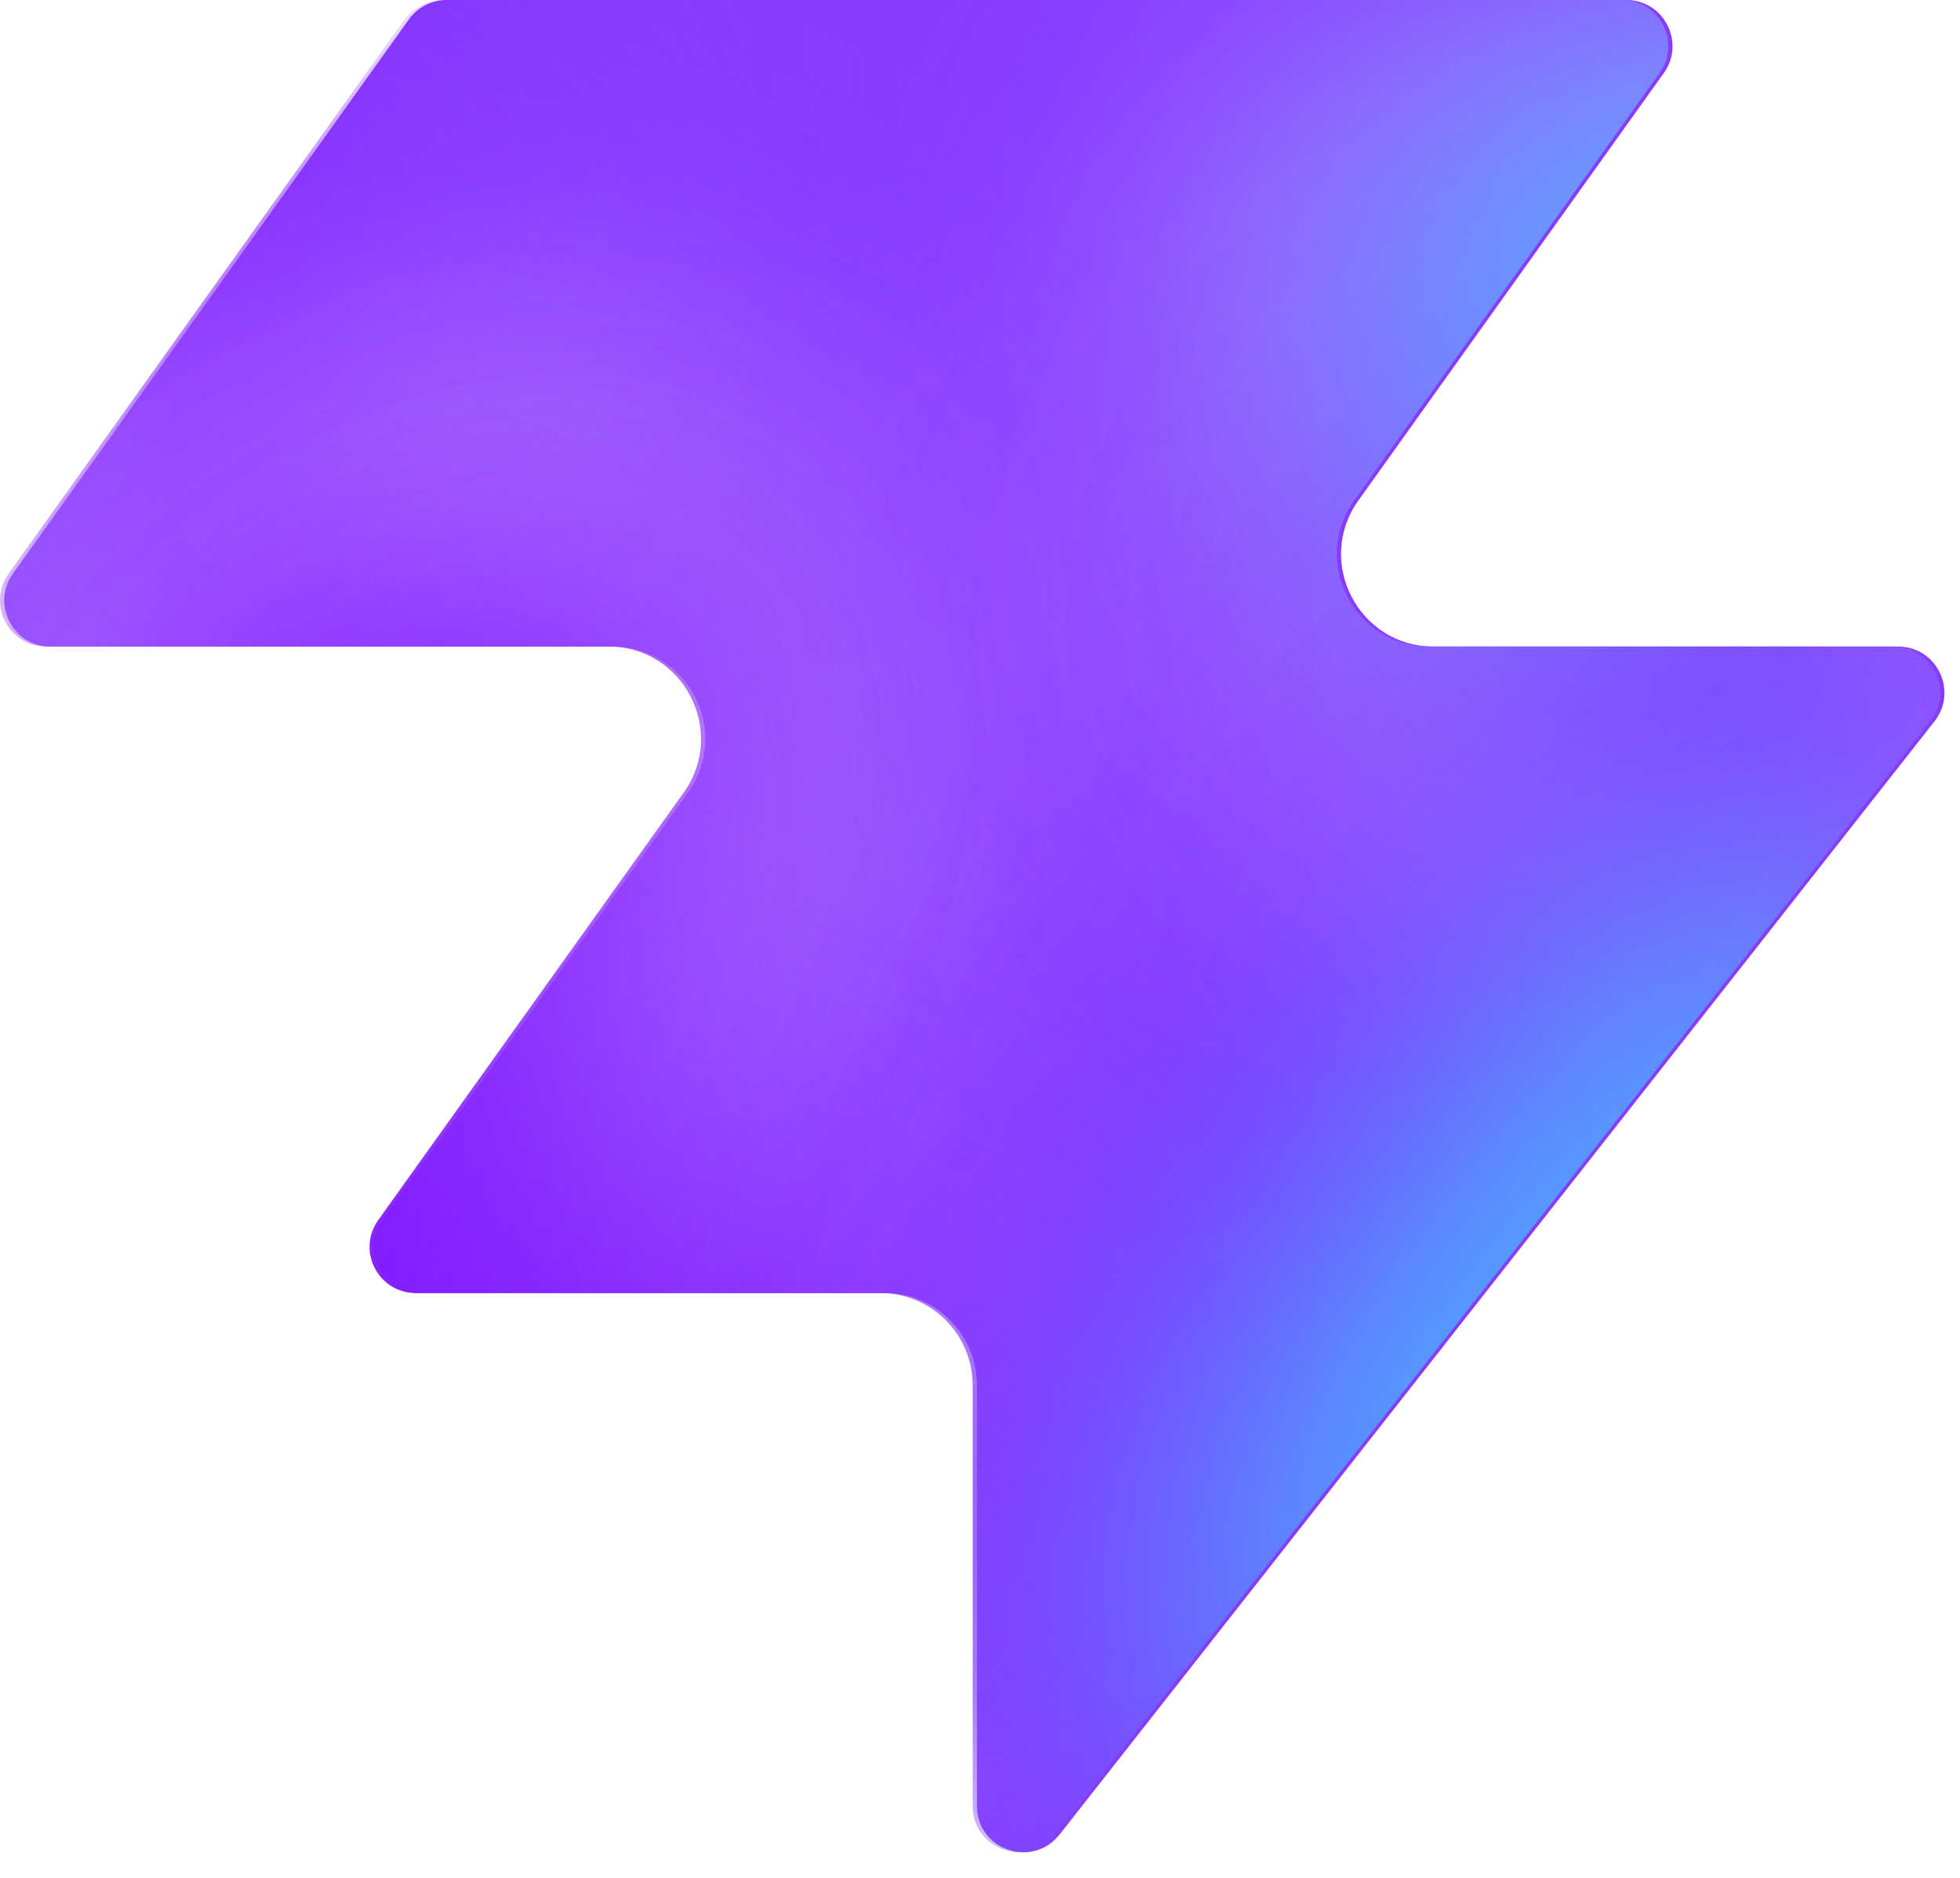
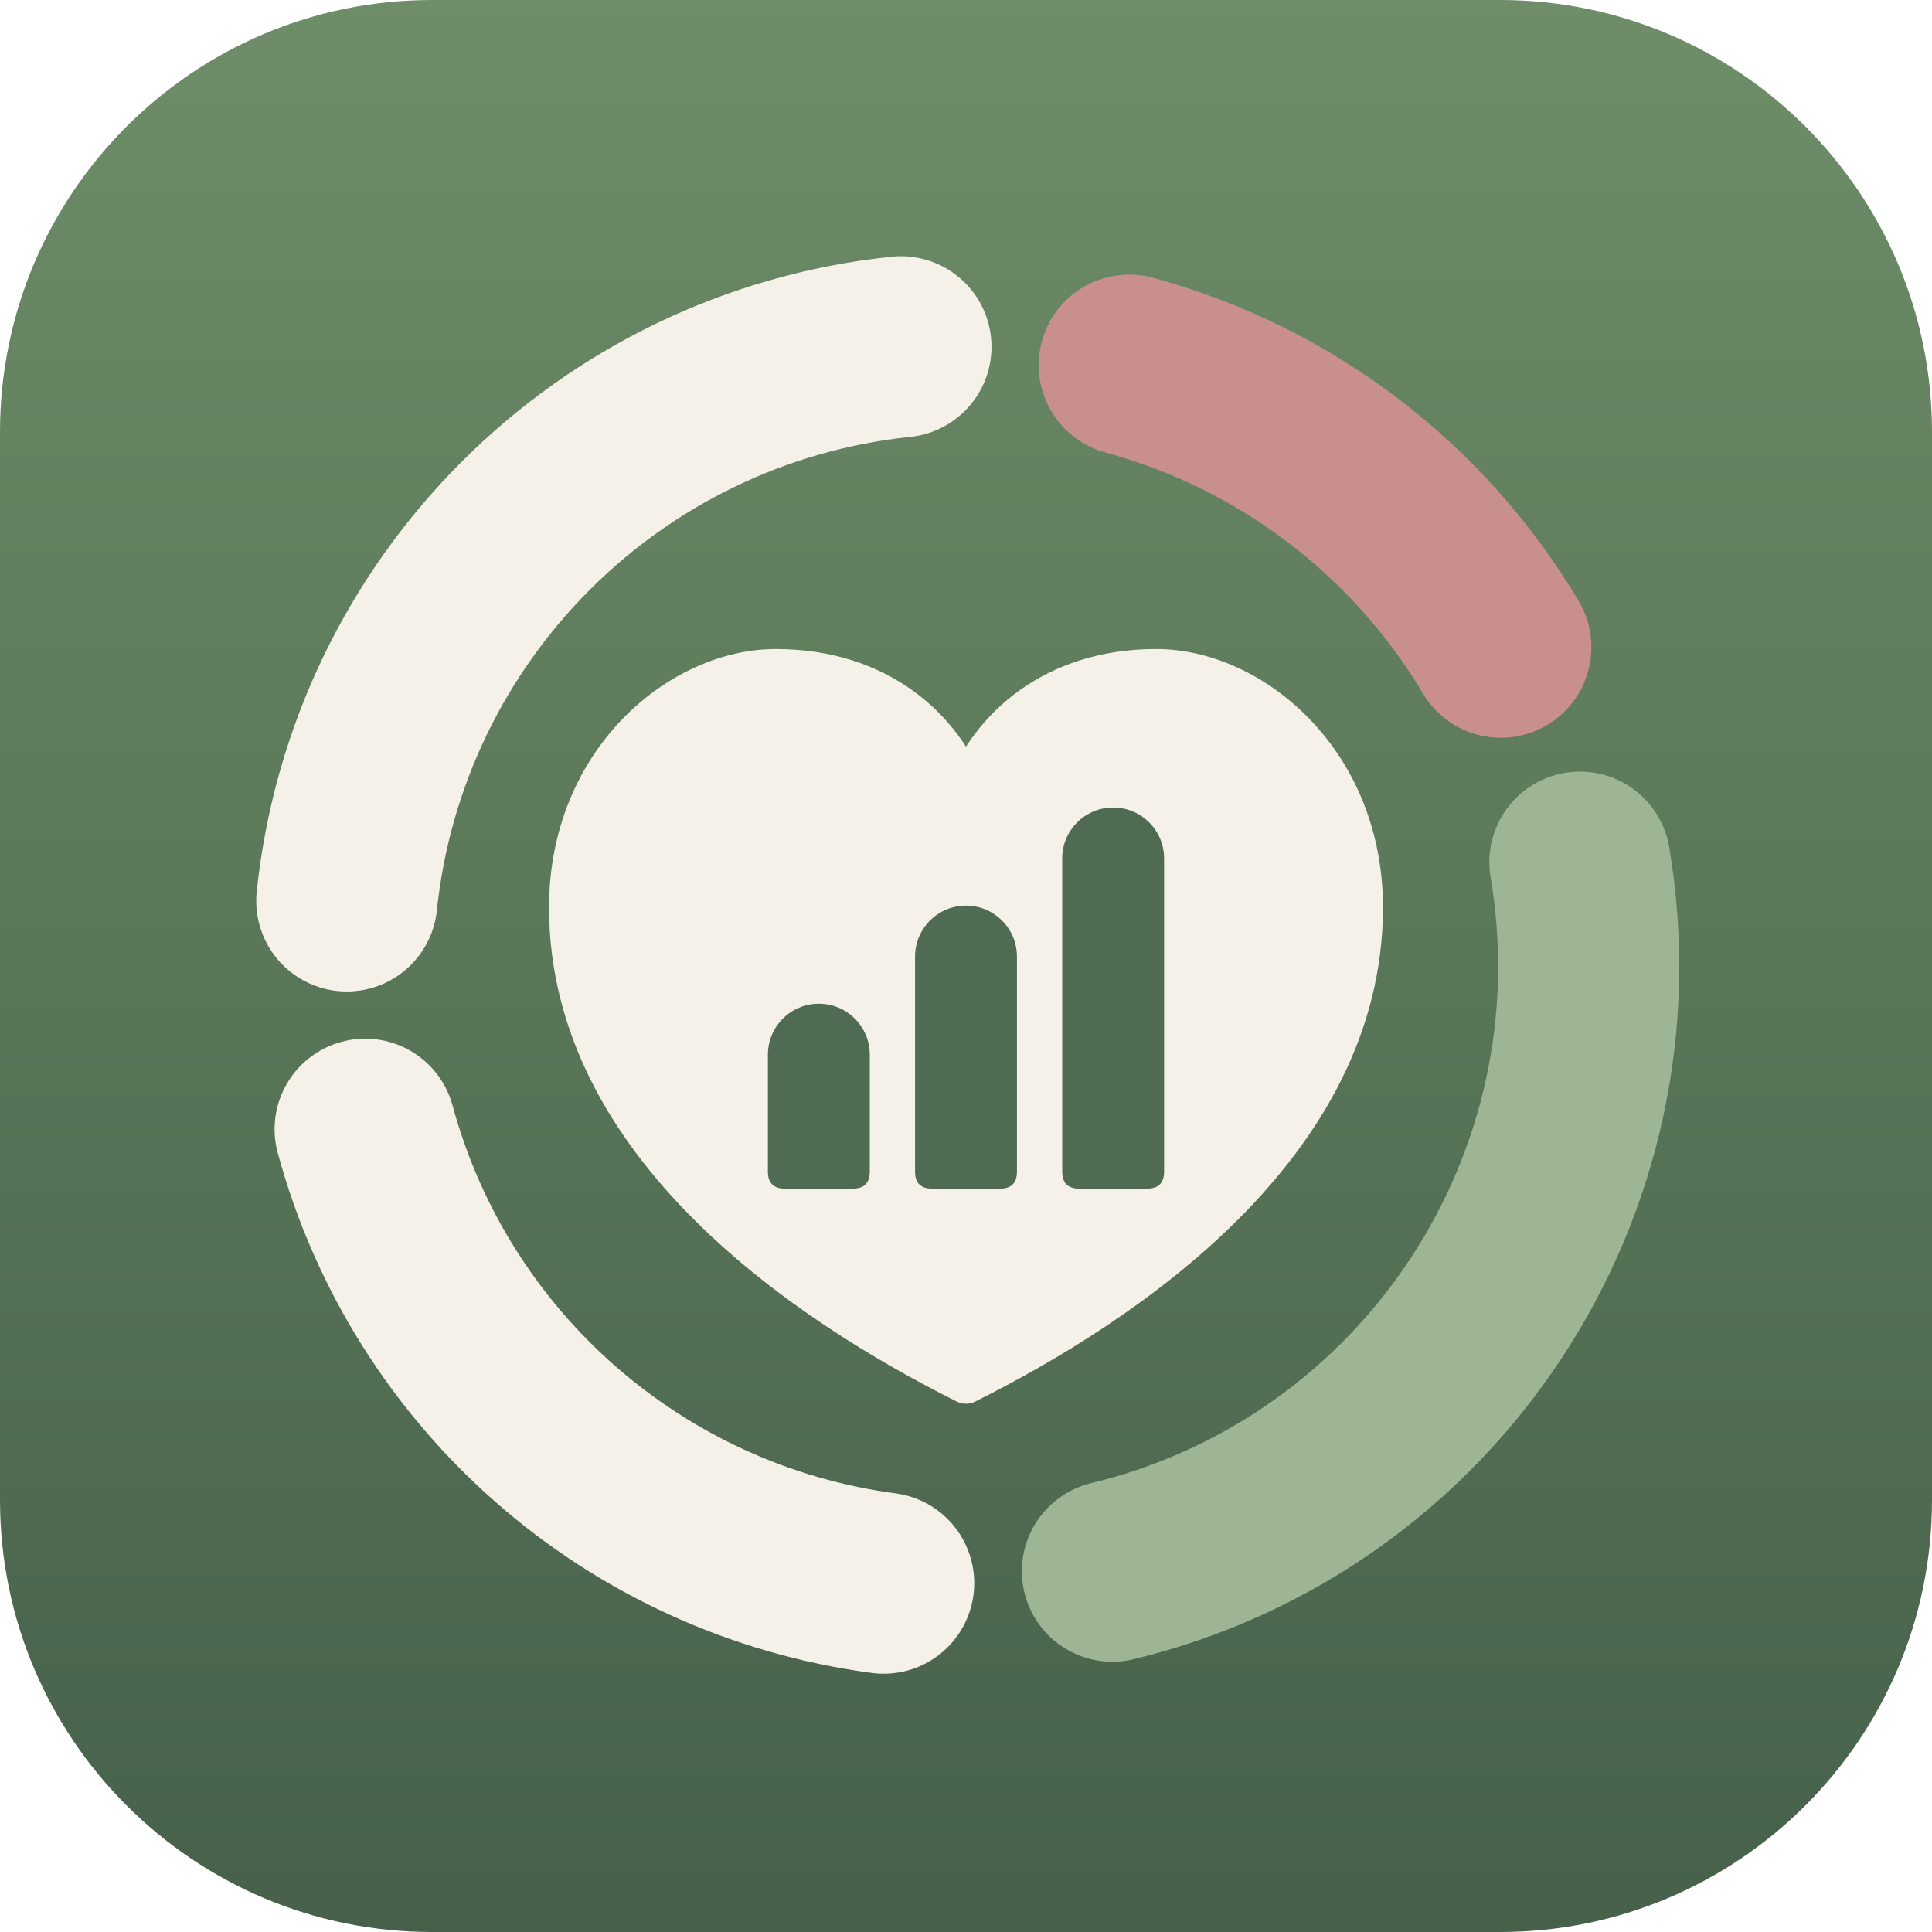
- <svg xmlns="http://www.w3.org/2000/svg" width="48" height="46" fill="none" viewBox="0 0 48 46">
-   <path fill="#863bff" d="M25.946 44.938c-.664.845-2.021.375-2.021-.698V33.937a2.26 2.26 0 0 0-2.262-2.262H10.287c-.92 0-1.456-1.04-.92-1.788l7.48-10.471c1.07-1.497 0-3.578-1.842-3.578H1.237c-.92 0-1.456-1.04-.92-1.788L10.013.474c.214-.297.556-.474.92-.474h28.894c.92 0 1.456 1.04.92 1.788l-7.48 10.471c-1.07 1.498 0 3.579 1.842 3.579h11.377c.943 0 1.473 1.088.89 1.83L25.947 44.94z" style="fill:#863bff;fill:color(display-p3 .525 .23 1);fill-opacity:1" />
-   <mask id="a" width="48" height="46" x="0" y="0" maskUnits="userSpaceOnUse" style="mask-type:alpha">
-     <path fill="#000" d="M25.842 44.938c-.664.844-2.021.375-2.021-.698V33.937a2.26 2.26 0 0 0-2.262-2.262H10.183c-.92 0-1.456-1.04-.92-1.788l7.48-10.471c1.07-1.498 0-3.579-1.842-3.579H1.133c-.92 0-1.456-1.04-.92-1.787L9.91.473c.214-.297.556-.474.92-.474h28.894c.92 0 1.456 1.04.92 1.788l-7.48 10.471c-1.07 1.498 0 3.578 1.842 3.578h11.377c.943 0 1.473 1.088.89 1.832L25.843 44.94z" style="fill:#000;fill-opacity:1" />
-   </mask>
-   <g mask="url(#a)">
-     <g filter="url(#b)">
-       <ellipse cx="5.508" cy="14.704" fill="#ede6ff" rx="5.508" ry="14.704" style="fill:#ede6ff;fill:color(display-p3 .927 .903 1);fill-opacity:1" transform="matrix(.00324 1 1 -.00324 -4.47 31.516)" />
-     </g>
-     <g filter="url(#c)">
-       <ellipse cx="10.399" cy="29.851" fill="#ede6ff" rx="10.399" ry="29.851" style="fill:#ede6ff;fill:color(display-p3 .927 .903 1);fill-opacity:1" transform="matrix(.00324 1 1 -.00324 -39.328 7.883)" />
-     </g>
-     <g filter="url(#d)">
-       <ellipse cx="5.508" cy="30.487" fill="#7e14ff" rx="5.508" ry="30.487" style="fill:#7e14ff;fill:color(display-p3 .492 .077 1);fill-opacity:1" transform="rotate(89.814 -25.913 -14.639)scale(1 -1)" />
-     </g>
-     <g filter="url(#e)">
-       <ellipse cx="5.508" cy="30.599" fill="#7e14ff" rx="5.508" ry="30.599" style="fill:#7e14ff;fill:color(display-p3 .492 .077 1);fill-opacity:1" transform="rotate(89.814 -32.644 -3.334)scale(1 -1)" />
-     </g>
-     <g filter="url(#f)">
-       <ellipse cx="5.508" cy="30.599" fill="#7e14ff" rx="5.508" ry="30.599" style="fill:#7e14ff;fill:color(display-p3 .492 .077 1);fill-opacity:1" transform="matrix(.00324 1 1 -.00324 -34.34 30.47)" />
-     </g>
-     <g filter="url(#g)">
-       <ellipse cx="14.072" cy="22.078" fill="#ede6ff" rx="14.072" ry="22.078" style="fill:#ede6ff;fill:color(display-p3 .927 .903 1);fill-opacity:1" transform="rotate(93.35 24.506 48.493)scale(-1 1)" />
-     </g>
-     <g filter="url(#h)">
-       <ellipse cx="3.47" cy="21.501" fill="#7e14ff" rx="3.47" ry="21.501" style="fill:#7e14ff;fill:color(display-p3 .492 .077 1);fill-opacity:1" transform="rotate(89.009 28.708 47.59)scale(-1 1)" />
-     </g>
-     <g filter="url(#i)">
-       <ellipse cx="3.47" cy="21.501" fill="#7e14ff" rx="3.47" ry="21.501" style="fill:#7e14ff;fill:color(display-p3 .492 .077 1);fill-opacity:1" transform="rotate(89.009 28.708 47.59)scale(-1 1)" />
-     </g>
-     <g filter="url(#j)">
-       <ellipse cx=".387" cy="8.972" fill="#7e14ff" rx="4.407" ry="29.108" style="fill:#7e14ff;fill:color(display-p3 .492 .077 1);fill-opacity:1" transform="rotate(39.51 .387 8.972)" />
-     </g>
-     <g filter="url(#k)">
-       <ellipse cx="47.523" cy="-6.092" fill="#7e14ff" rx="4.407" ry="29.108" style="fill:#7e14ff;fill:color(display-p3 .492 .077 1);fill-opacity:1" transform="rotate(37.892 47.523 -6.092)" />
-     </g>
-     <g filter="url(#l)">
-       <ellipse cx="41.412" cy="6.333" fill="#47bfff" rx="5.971" ry="9.665" style="fill:#47bfff;fill:color(display-p3 .28 .748 1);fill-opacity:1" transform="rotate(37.892 41.412 6.333)" />
-     </g>
-     <g filter="url(#m)">
-       <ellipse cx="-1.879" cy="38.332" fill="#7e14ff" rx="4.407" ry="29.108" style="fill:#7e14ff;fill:color(display-p3 .492 .077 1);fill-opacity:1" transform="rotate(37.892 -1.88 38.332)" />
-     </g>
-     <g filter="url(#n)">
-       <ellipse cx="-1.879" cy="38.332" fill="#7e14ff" rx="4.407" ry="29.108" style="fill:#7e14ff;fill:color(display-p3 .492 .077 1);fill-opacity:1" transform="rotate(37.892 -1.88 38.332)" />
-     </g>
-     <g filter="url(#o)">
-       <ellipse cx="35.651" cy="29.907" fill="#7e14ff" rx="4.407" ry="29.108" style="fill:#7e14ff;fill:color(display-p3 .492 .077 1);fill-opacity:1" transform="rotate(37.892 35.651 29.907)" />
-     </g>
-     <g filter="url(#p)">
-       <ellipse cx="38.418" cy="32.4" fill="#47bfff" rx="5.971" ry="15.297" style="fill:#47bfff;fill:color(display-p3 .28 .748 1);fill-opacity:1" transform="rotate(37.892 38.418 32.4)" />
-     </g>
-   </g>
+ <svg xmlns="http://www.w3.org/2000/svg" viewBox="0 0 1024 1024">
  <defs>
-     <filter id="b" width="60.045" height="41.654" x="-19.77" y="16.149" color-interpolation-filters="sRGB" filterUnits="userSpaceOnUse">
-       <feFlood flood-opacity="0" result="BackgroundImageFix" />
-       <feBlend in="SourceGraphic" in2="BackgroundImageFix" result="shape" />
-       <feGaussianBlur result="effect1_foregroundBlur_2002_17158" stdDeviation="7.659" />
-     </filter>
-     <filter id="c" width="90.34" height="51.437" x="-54.613" y="-7.533" color-interpolation-filters="sRGB" filterUnits="userSpaceOnUse">
-       <feFlood flood-opacity="0" result="BackgroundImageFix" />
-       <feBlend in="SourceGraphic" in2="BackgroundImageFix" result="shape" />
-       <feGaussianBlur result="effect1_foregroundBlur_2002_17158" stdDeviation="7.659" />
-     </filter>
-     <filter id="d" width="79.355" height="29.4" x="-49.64" y="2.03" color-interpolation-filters="sRGB" filterUnits="userSpaceOnUse">
-       <feFlood flood-opacity="0" result="BackgroundImageFix" />
-       <feBlend in="SourceGraphic" in2="BackgroundImageFix" result="shape" />
-       <feGaussianBlur result="effect1_foregroundBlur_2002_17158" stdDeviation="4.596" />
-     </filter>
-     <filter id="e" width="79.579" height="29.4" x="-45.045" y="20.029" color-interpolation-filters="sRGB" filterUnits="userSpaceOnUse">
-       <feFlood flood-opacity="0" result="BackgroundImageFix" />
-       <feBlend in="SourceGraphic" in2="BackgroundImageFix" result="shape" />
-       <feGaussianBlur result="effect1_foregroundBlur_2002_17158" stdDeviation="4.596" />
-     </filter>
-     <filter id="f" width="79.579" height="29.4" x="-43.513" y="21.178" color-interpolation-filters="sRGB" filterUnits="userSpaceOnUse">
-       <feFlood flood-opacity="0" result="BackgroundImageFix" />
-       <feBlend in="SourceGraphic" in2="BackgroundImageFix" result="shape" />
-       <feGaussianBlur result="effect1_foregroundBlur_2002_17158" stdDeviation="4.596" />
-     </filter>
-     <filter id="g" width="74.749" height="58.852" x="15.756" y="-17.901" color-interpolation-filters="sRGB" filterUnits="userSpaceOnUse">
-       <feFlood flood-opacity="0" result="BackgroundImageFix" />
-       <feBlend in="SourceGraphic" in2="BackgroundImageFix" result="shape" />
-       <feGaussianBlur result="effect1_foregroundBlur_2002_17158" stdDeviation="7.659" />
-     </filter>
-     <filter id="h" width="61.377" height="25.362" x="23.548" y="2.284" color-interpolation-filters="sRGB" filterUnits="userSpaceOnUse">
-       <feFlood flood-opacity="0" result="BackgroundImageFix" />
-       <feBlend in="SourceGraphic" in2="BackgroundImageFix" result="shape" />
-       <feGaussianBlur result="effect1_foregroundBlur_2002_17158" stdDeviation="4.596" />
-     </filter>
-     <filter id="i" width="61.377" height="25.362" x="23.548" y="2.284" color-interpolation-filters="sRGB" filterUnits="userSpaceOnUse">
-       <feFlood flood-opacity="0" result="BackgroundImageFix" />
-       <feBlend in="SourceGraphic" in2="BackgroundImageFix" result="shape" />
-       <feGaussianBlur result="effect1_foregroundBlur_2002_17158" stdDeviation="4.596" />
-     </filter>
-     <filter id="j" width="56.045" height="63.649" x="-27.636" y="-22.853" color-interpolation-filters="sRGB" filterUnits="userSpaceOnUse">
-       <feFlood flood-opacity="0" result="BackgroundImageFix" />
-       <feBlend in="SourceGraphic" in2="BackgroundImageFix" result="shape" />
-       <feGaussianBlur result="effect1_foregroundBlur_2002_17158" stdDeviation="4.596" />
-     </filter>
-     <filter id="k" width="54.814" height="64.646" x="20.116" y="-38.415" color-interpolation-filters="sRGB" filterUnits="userSpaceOnUse">
-       <feFlood flood-opacity="0" result="BackgroundImageFix" />
-       <feBlend in="SourceGraphic" in2="BackgroundImageFix" result="shape" />
-       <feGaussianBlur result="effect1_foregroundBlur_2002_17158" stdDeviation="4.596" />
-     </filter>
-     <filter id="l" width="33.541" height="35.313" x="24.641" y="-11.323" color-interpolation-filters="sRGB" filterUnits="userSpaceOnUse">
-       <feFlood flood-opacity="0" result="BackgroundImageFix" />
-       <feBlend in="SourceGraphic" in2="BackgroundImageFix" result="shape" />
-       <feGaussianBlur result="effect1_foregroundBlur_2002_17158" stdDeviation="4.596" />
-     </filter>
-     <filter id="m" width="54.814" height="64.646" x="-29.286" y="6.009" color-interpolation-filters="sRGB" filterUnits="userSpaceOnUse">
-       <feFlood flood-opacity="0" result="BackgroundImageFix" />
-       <feBlend in="SourceGraphic" in2="BackgroundImageFix" result="shape" />
-       <feGaussianBlur result="effect1_foregroundBlur_2002_17158" stdDeviation="4.596" />
-     </filter>
-     <filter id="n" width="54.814" height="64.646" x="-29.286" y="6.009" color-interpolation-filters="sRGB" filterUnits="userSpaceOnUse">
-       <feFlood flood-opacity="0" result="BackgroundImageFix" />
-       <feBlend in="SourceGraphic" in2="BackgroundImageFix" result="shape" />
-       <feGaussianBlur result="effect1_foregroundBlur_2002_17158" stdDeviation="4.596" />
-     </filter>
-     <filter id="o" width="54.814" height="64.646" x="8.244" y="-2.416" color-interpolation-filters="sRGB" filterUnits="userSpaceOnUse">
-       <feFlood flood-opacity="0" result="BackgroundImageFix" />
-       <feBlend in="SourceGraphic" in2="BackgroundImageFix" result="shape" />
-       <feGaussianBlur result="effect1_foregroundBlur_2002_17158" stdDeviation="4.596" />
-     </filter>
-     <filter id="p" width="39.409" height="43.623" x="18.713" y="10.588" color-interpolation-filters="sRGB" filterUnits="userSpaceOnUse">
-       <feFlood flood-opacity="0" result="BackgroundImageFix" />
-       <feBlend in="SourceGraphic" in2="BackgroundImageFix" result="shape" />
-       <feGaussianBlur result="effect1_foregroundBlur_2002_17158" stdDeviation="4.596" />
-     </filter>
+     <linearGradient id="bg" x1="0" y1="0" x2="0" y2="1">
+       <stop offset="0" stop-color="#6E8D68" />
+       <stop offset="1" stop-color="#46604A" />
+     </linearGradient>
  </defs>
+   <rect width="1024" height="1024" rx="229" fill="url(#bg)" />
+   <path d="M183.81 477.51A330 330 0 0 1 477.51 183.81" fill="none" stroke="#F5F1E8" stroke-width="96" stroke-linecap="round" />
+   <path d="M598.52 193.54A330 330 0 0 1 795.46 343.03" fill="none" stroke="#C98F8F" stroke-width="96" stroke-linecap="round" />
+   <path d="M837.38 456.97A330 330 0 0 1 589.6 832.75" fill="none" stroke="#9DB594" stroke-width="96" stroke-linecap="round" />
+   <path d="M468.36 839.1A330 330 0 0 1 193.54 598.52" fill="none" stroke="#F5F1E8" stroke-width="96" stroke-linecap="round" />
+   <path d="M512 733C428 691 302 607 302 481C302 403.3 360.8 355 411.2 355C465.8 355 499.4 386.5 512 420.1C524.6 386.5 558.2 355 612.8 355C663.2 355 722 403.3 722 481C722 607 596 691 512 733Z" fill="#F5F1E8" stroke="#F5F1E8" stroke-width="22" stroke-linejoin="round" />
+   <path d="M407 559A27 27 0 0 1 461 559V621Q461 630 452 630H416Q407 630 407 621Z" fill="#4F6B52" />
+   <path d="M485 507A27 27 0 0 1 539 507V621Q539 630 530 630H494Q485 630 485 621Z" fill="#4F6B52" />
+   <path d="M563 455A27 27 0 0 1 617 455V621Q617 630 608 630H572Q563 630 563 621Z" fill="#4F6B52" />
</svg>
